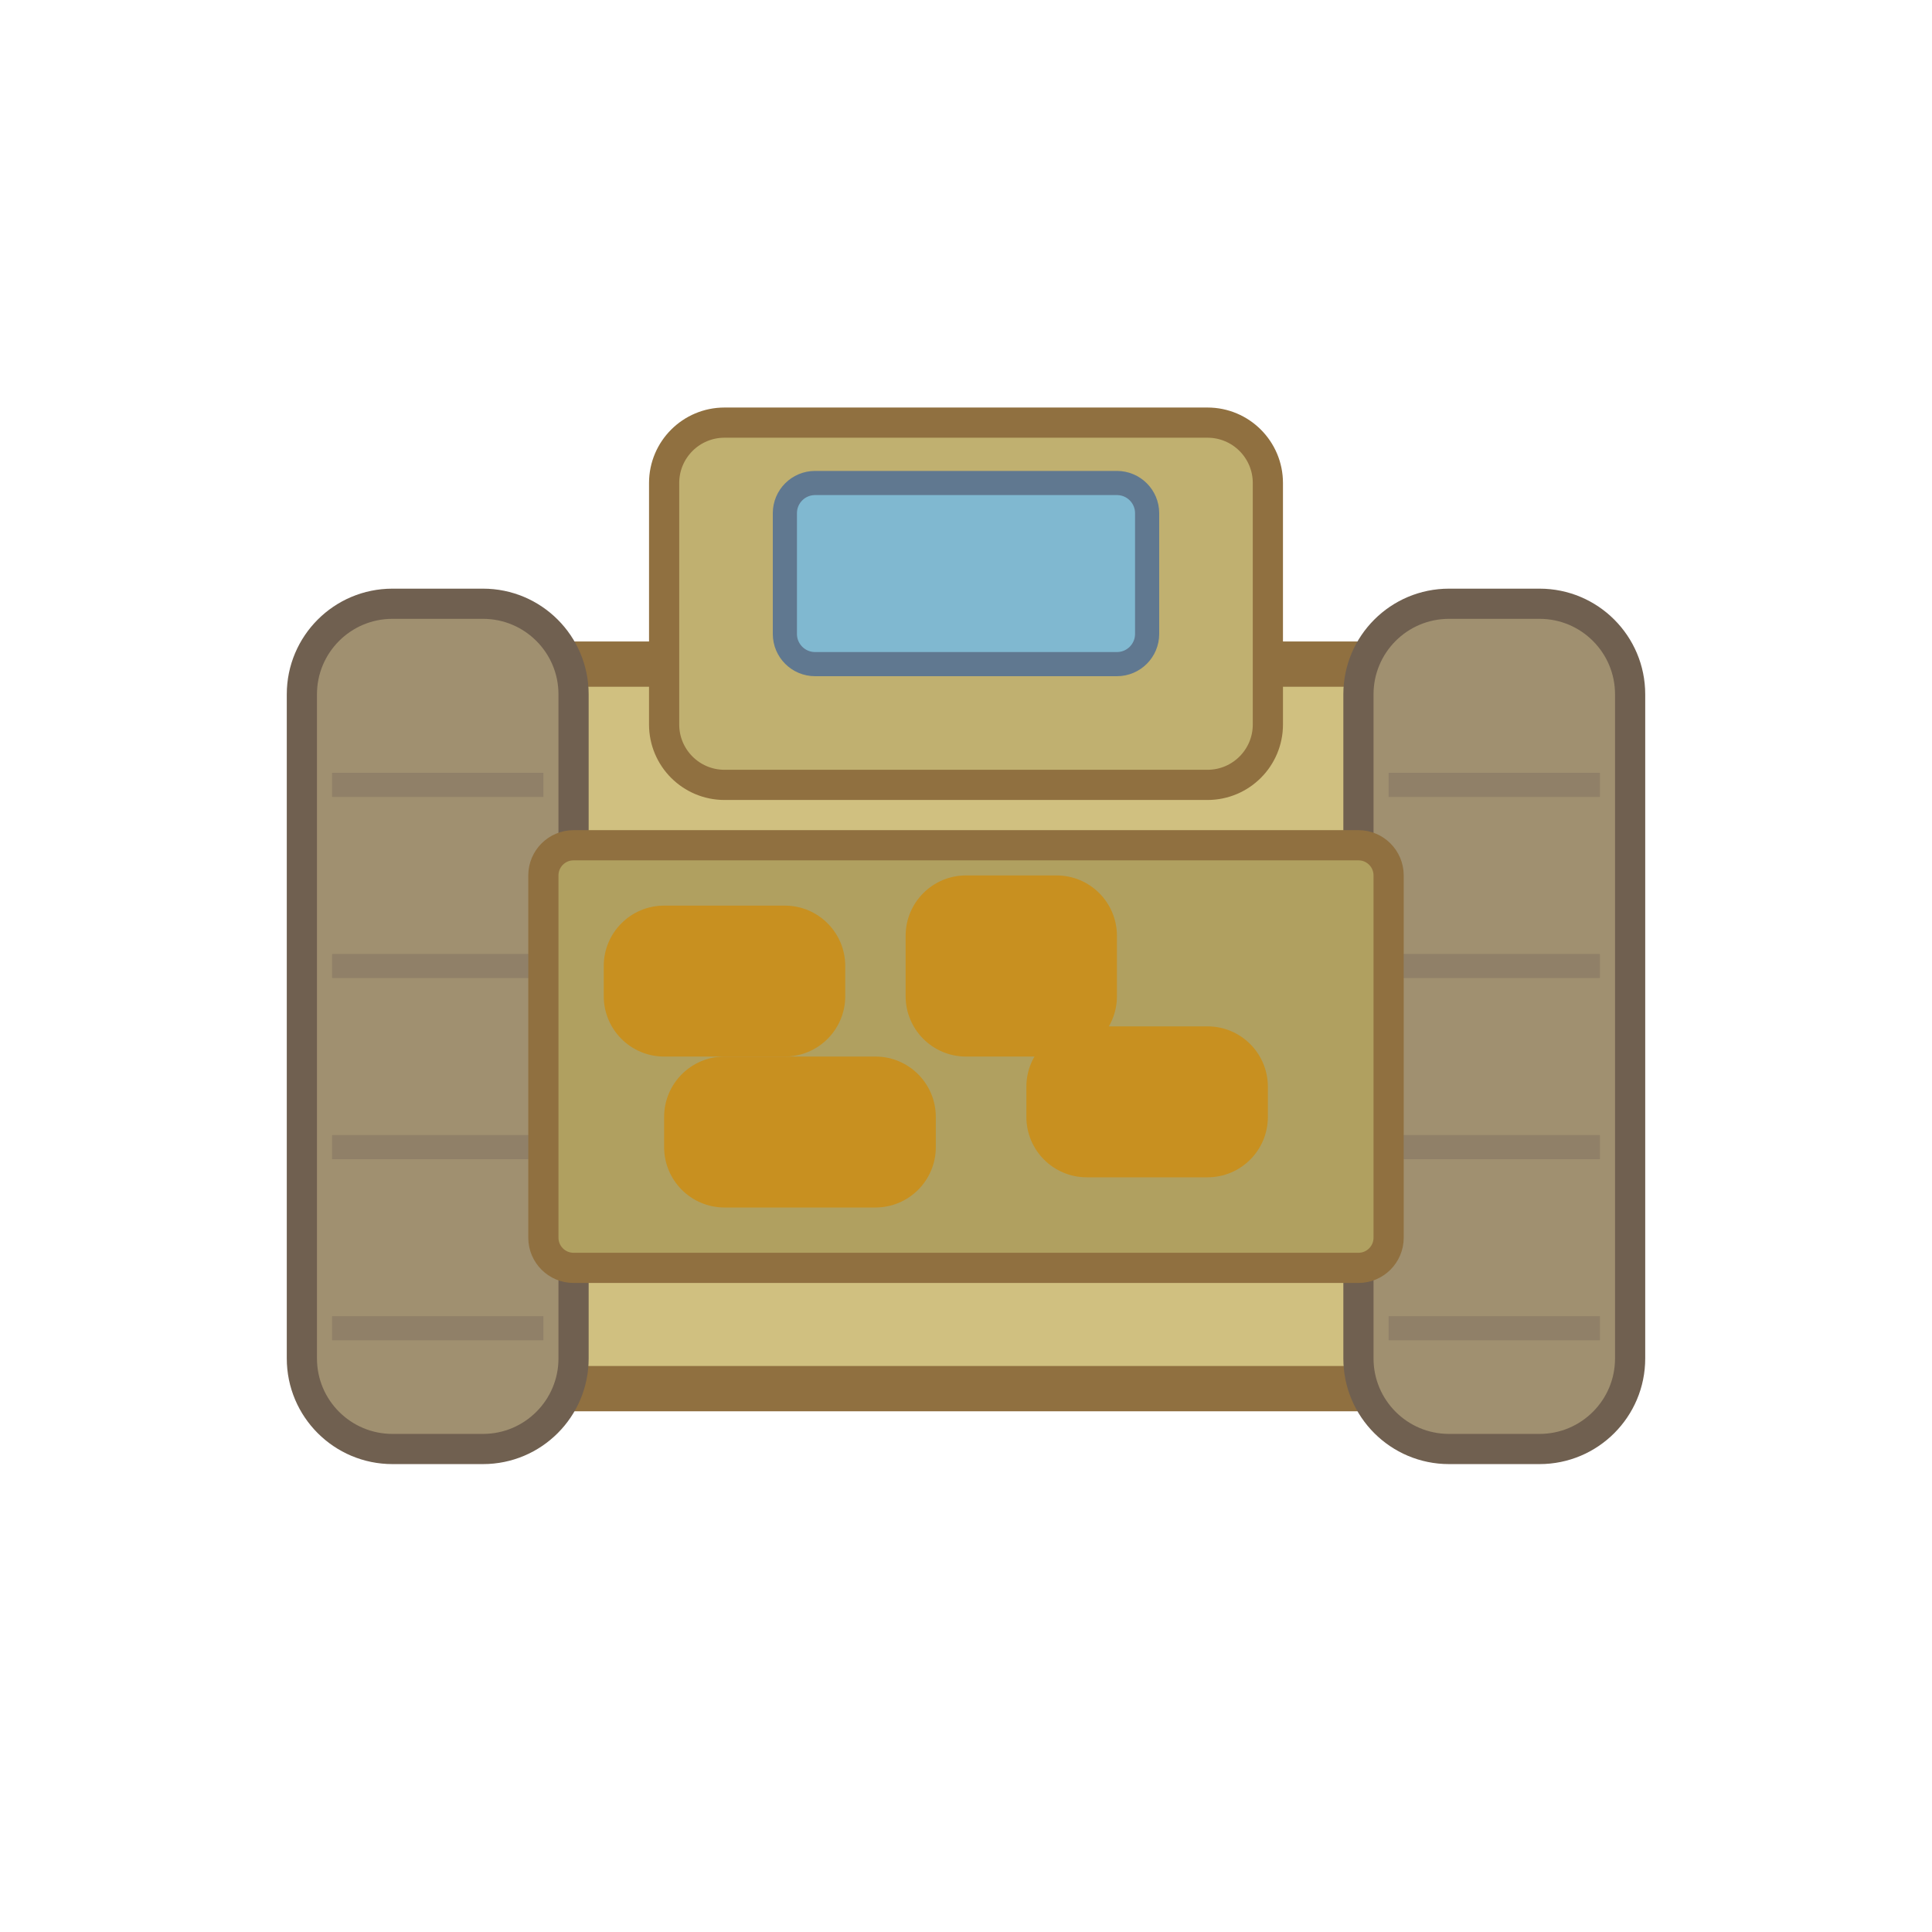
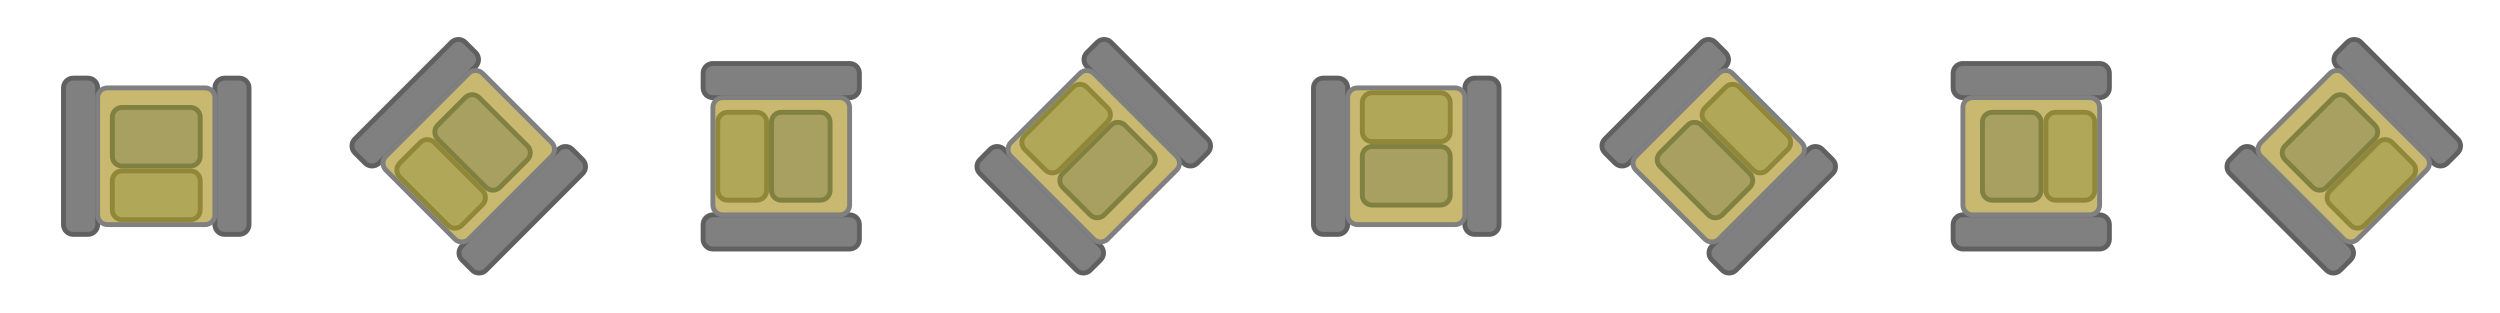
- <svg xmlns="http://www.w3.org/2000/svg" viewBox="0 0 64 64" width="64" height="64">
-   <rect x="14" y="22" width="36" height="24" rx="3" fill="#d0c080" stroke="#907040" stroke-width="1.5" />
-   <rect x="10" y="20" width="9" height="28" rx="3" fill="#a09070" stroke="#706050" stroke-width="1" />
-   <rect x="45" y="20" width="9" height="28" rx="3" fill="#a09070" stroke="#706050" stroke-width="1" />
-   <g stroke="#807060" stroke-width="0.8" opacity="0.5">
-     <line x1="11" y1="26" x2="18" y2="26" />
-     <line x1="11" y1="32" x2="18" y2="32" />
-     <line x1="11" y1="38" x2="18" y2="38" />
-     <line x1="11" y1="44" x2="18" y2="44" />
-     <line x1="46" y1="26" x2="53" y2="26" />
-     <line x1="46" y1="32" x2="53" y2="32" />
-     <line x1="46" y1="38" x2="53" y2="38" />
-     <line x1="46" y1="44" x2="53" y2="44" />
+ <svg xmlns="http://www.w3.org/2000/svg" viewBox="0 0 512 64" width="512" height="64">
+   <g transform="translate(32,32) rotate(0)">
+     <rect x="-19.0" y="-16.0" width="7" height="32" rx="2" fill="#808080" stroke="#606060" stroke-width="1" />
+     <rect x="12.0" y="-16.0" width="7" height="32" rx="2" fill="#808080" stroke="#606060" stroke-width="1" />
+     <rect x="-12.0" y="-14.0" width="24" height="28" rx="2" fill="#c8b870" stroke="#808080" stroke-width="1" />
+     <rect x="-9.0" y="-10.0" width="18" height="12" rx="2" fill="#a8a060" stroke="#808040" stroke-width="1" />
+     <rect x="-9.0" y="3.0" width="18" height="10" rx="2" fill="#b0a858" stroke="#908838" stroke-width="1" />
  </g>
-   <rect x="22" y="14" width="20" height="12" rx="2" fill="#c0b070" stroke="#907040" stroke-width="1" />
-   <rect x="26" y="16" width="12" height="6" rx="1" fill="#80b8d0" stroke="#607890" stroke-width="0.8" />
-   <rect x="18" y="28" width="28" height="14" rx="1" fill="#b0a060" stroke="#907040" stroke-width="1" />
-   <g fill="#c89020">
-     <rect x="20" y="30" width="8" height="5" rx="2" />
-     <rect x="30" y="29" width="7" height="6" rx="2" />
-     <rect x="22" y="35" width="9" height="5" rx="2" />
-     <rect x="34" y="34" width="8" height="5" rx="2" />
+   <g transform="translate(96,32) rotate(45)">
+     <rect x="-19.0" y="-16.0" width="7" height="32" rx="2" fill="#808080" stroke="#606060" stroke-width="1" />
+     <rect x="12.0" y="-16.0" width="7" height="32" rx="2" fill="#808080" stroke="#606060" stroke-width="1" />
+     <rect x="-12.0" y="-14.0" width="24" height="28" rx="2" fill="#c8b870" stroke="#808080" stroke-width="1" />
+     <rect x="-9.0" y="-10.0" width="18" height="12" rx="2" fill="#a8a060" stroke="#808040" stroke-width="1" />
+     <rect x="-9.0" y="3.0" width="18" height="10" rx="2" fill="#b0a858" stroke="#908838" stroke-width="1" />
+   </g>
+   <g transform="translate(160,32) rotate(90)">
+     <rect x="-19.0" y="-16.0" width="7" height="32" rx="2" fill="#808080" stroke="#606060" stroke-width="1" />
+     <rect x="12.0" y="-16.0" width="7" height="32" rx="2" fill="#808080" stroke="#606060" stroke-width="1" />
+     <rect x="-12.0" y="-14.0" width="24" height="28" rx="2" fill="#c8b870" stroke="#808080" stroke-width="1" />
+     <rect x="-9.0" y="-10.0" width="18" height="12" rx="2" fill="#a8a060" stroke="#808040" stroke-width="1" />
+     <rect x="-9.0" y="3.0" width="18" height="10" rx="2" fill="#b0a858" stroke="#908838" stroke-width="1" />
+   </g>
+   <g transform="translate(224,32) rotate(135)">
+     <rect x="-19.0" y="-16.0" width="7" height="32" rx="2" fill="#808080" stroke="#606060" stroke-width="1" />
+     <rect x="12.0" y="-16.0" width="7" height="32" rx="2" fill="#808080" stroke="#606060" stroke-width="1" />
+     <rect x="-12.0" y="-14.0" width="24" height="28" rx="2" fill="#c8b870" stroke="#808080" stroke-width="1" />
+     <rect x="-9.0" y="-10.0" width="18" height="12" rx="2" fill="#a8a060" stroke="#808040" stroke-width="1" />
+     <rect x="-9.0" y="3.0" width="18" height="10" rx="2" fill="#b0a858" stroke="#908838" stroke-width="1" />
+   </g>
+   <g transform="translate(288,32) rotate(180)">
+     <rect x="-19.0" y="-16.0" width="7" height="32" rx="2" fill="#808080" stroke="#606060" stroke-width="1" />
+     <rect x="12.0" y="-16.0" width="7" height="32" rx="2" fill="#808080" stroke="#606060" stroke-width="1" />
+     <rect x="-12.0" y="-14.0" width="24" height="28" rx="2" fill="#c8b870" stroke="#808080" stroke-width="1" />
+     <rect x="-9.0" y="-10.0" width="18" height="12" rx="2" fill="#a8a060" stroke="#808040" stroke-width="1" />
+     <rect x="-9.0" y="3.0" width="18" height="10" rx="2" fill="#b0a858" stroke="#908838" stroke-width="1" />
+   </g>
+   <g transform="translate(352,32) rotate(225)">
+     <rect x="-19.0" y="-16.0" width="7" height="32" rx="2" fill="#808080" stroke="#606060" stroke-width="1" />
+     <rect x="12.0" y="-16.0" width="7" height="32" rx="2" fill="#808080" stroke="#606060" stroke-width="1" />
+     <rect x="-12.0" y="-14.0" width="24" height="28" rx="2" fill="#c8b870" stroke="#808080" stroke-width="1" />
+     <rect x="-9.0" y="-10.0" width="18" height="12" rx="2" fill="#a8a060" stroke="#808040" stroke-width="1" />
+     <rect x="-9.0" y="3.0" width="18" height="10" rx="2" fill="#b0a858" stroke="#908838" stroke-width="1" />
+   </g>
+   <g transform="translate(416,32) rotate(270)">
+     <rect x="-19.0" y="-16.0" width="7" height="32" rx="2" fill="#808080" stroke="#606060" stroke-width="1" />
+     <rect x="12.0" y="-16.0" width="7" height="32" rx="2" fill="#808080" stroke="#606060" stroke-width="1" />
+     <rect x="-12.0" y="-14.0" width="24" height="28" rx="2" fill="#c8b870" stroke="#808080" stroke-width="1" />
+     <rect x="-9.0" y="-10.0" width="18" height="12" rx="2" fill="#a8a060" stroke="#808040" stroke-width="1" />
+     <rect x="-9.0" y="3.0" width="18" height="10" rx="2" fill="#b0a858" stroke="#908838" stroke-width="1" />
+   </g>
+   <g transform="translate(480,32) rotate(315)">
+     <rect x="-19.0" y="-16.0" width="7" height="32" rx="2" fill="#808080" stroke="#606060" stroke-width="1" />
+     <rect x="12.0" y="-16.0" width="7" height="32" rx="2" fill="#808080" stroke="#606060" stroke-width="1" />
+     <rect x="-12.0" y="-14.0" width="24" height="28" rx="2" fill="#c8b870" stroke="#808080" stroke-width="1" />
+     <rect x="-9.0" y="-10.0" width="18" height="12" rx="2" fill="#a8a060" stroke="#808040" stroke-width="1" />
+     <rect x="-9.0" y="3.0" width="18" height="10" rx="2" fill="#b0a858" stroke="#908838" stroke-width="1" />
  </g>
</svg>
